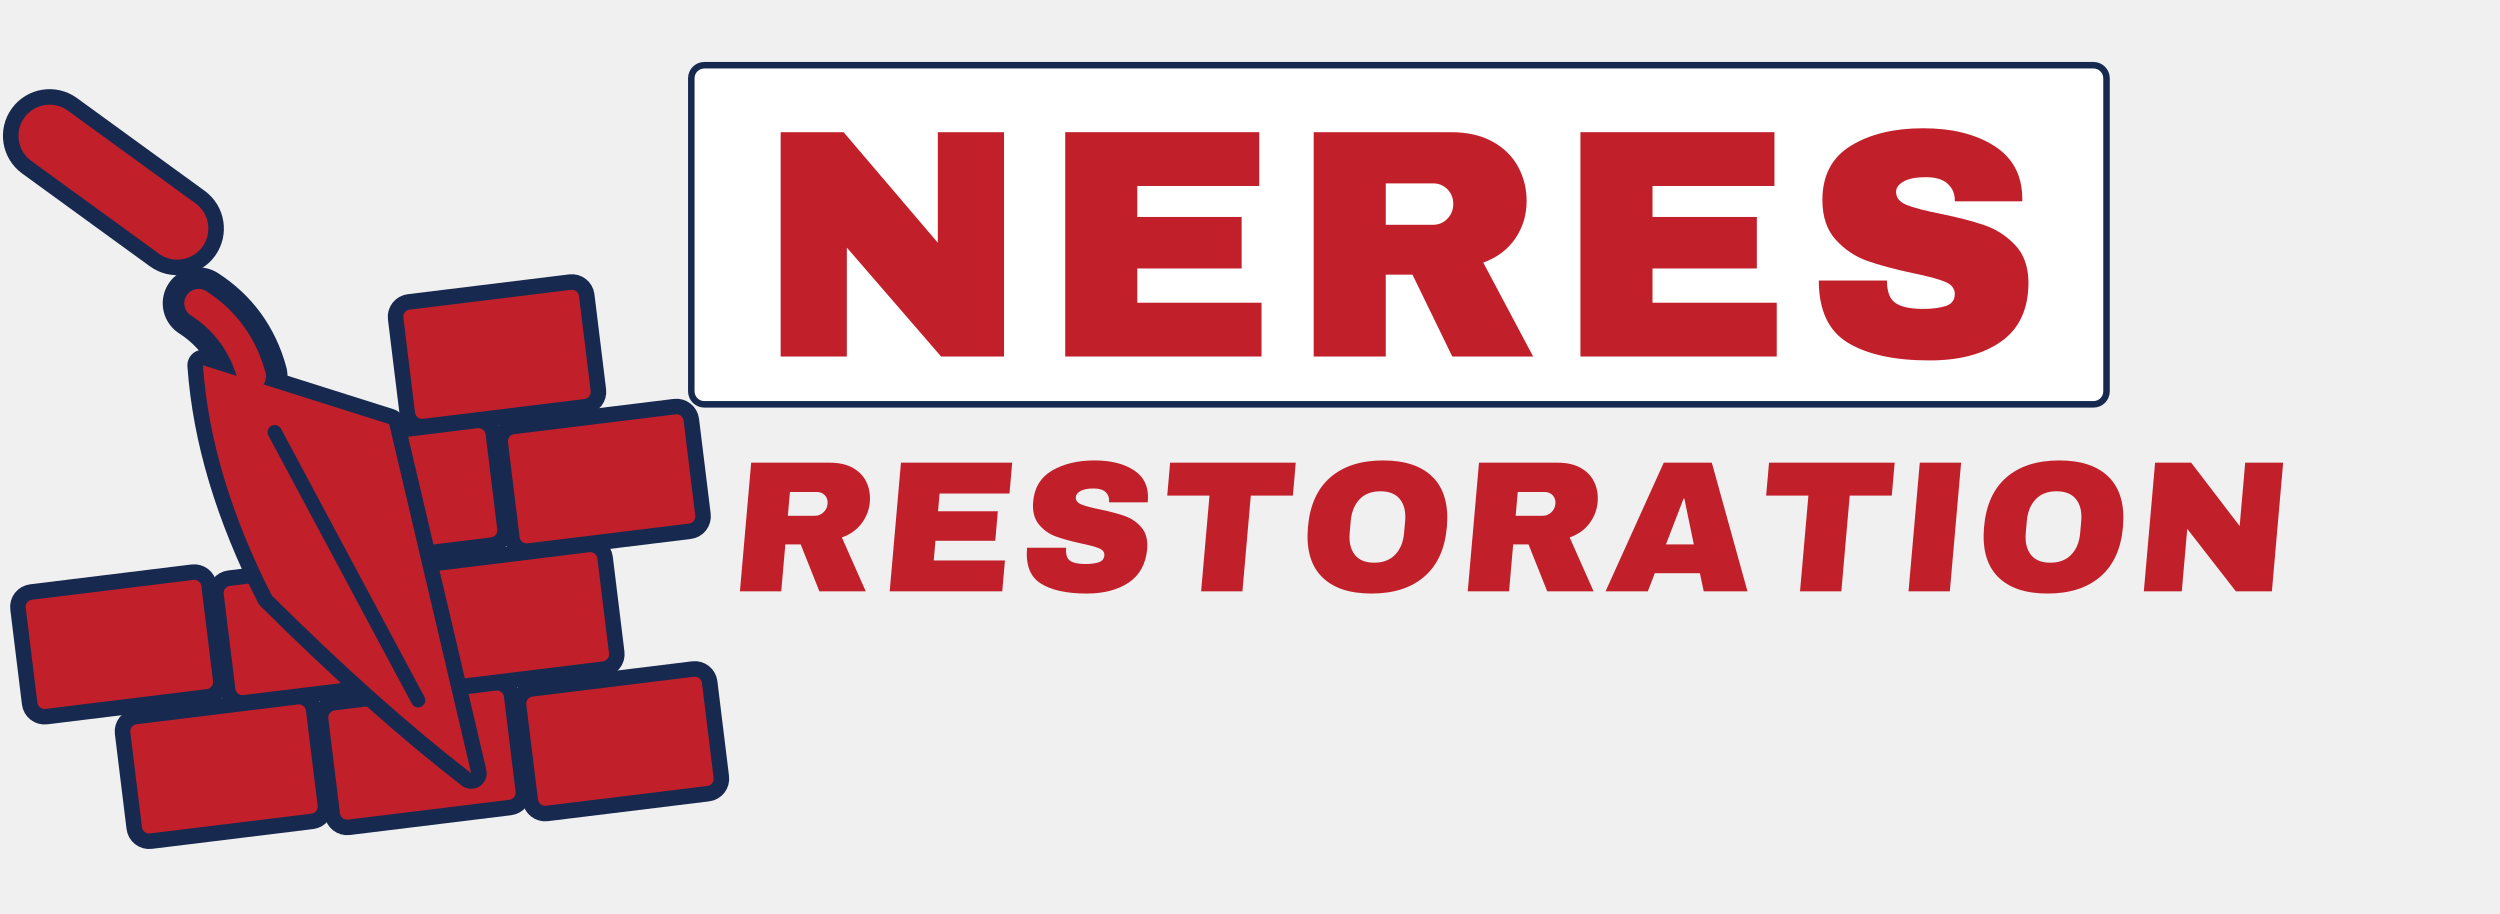
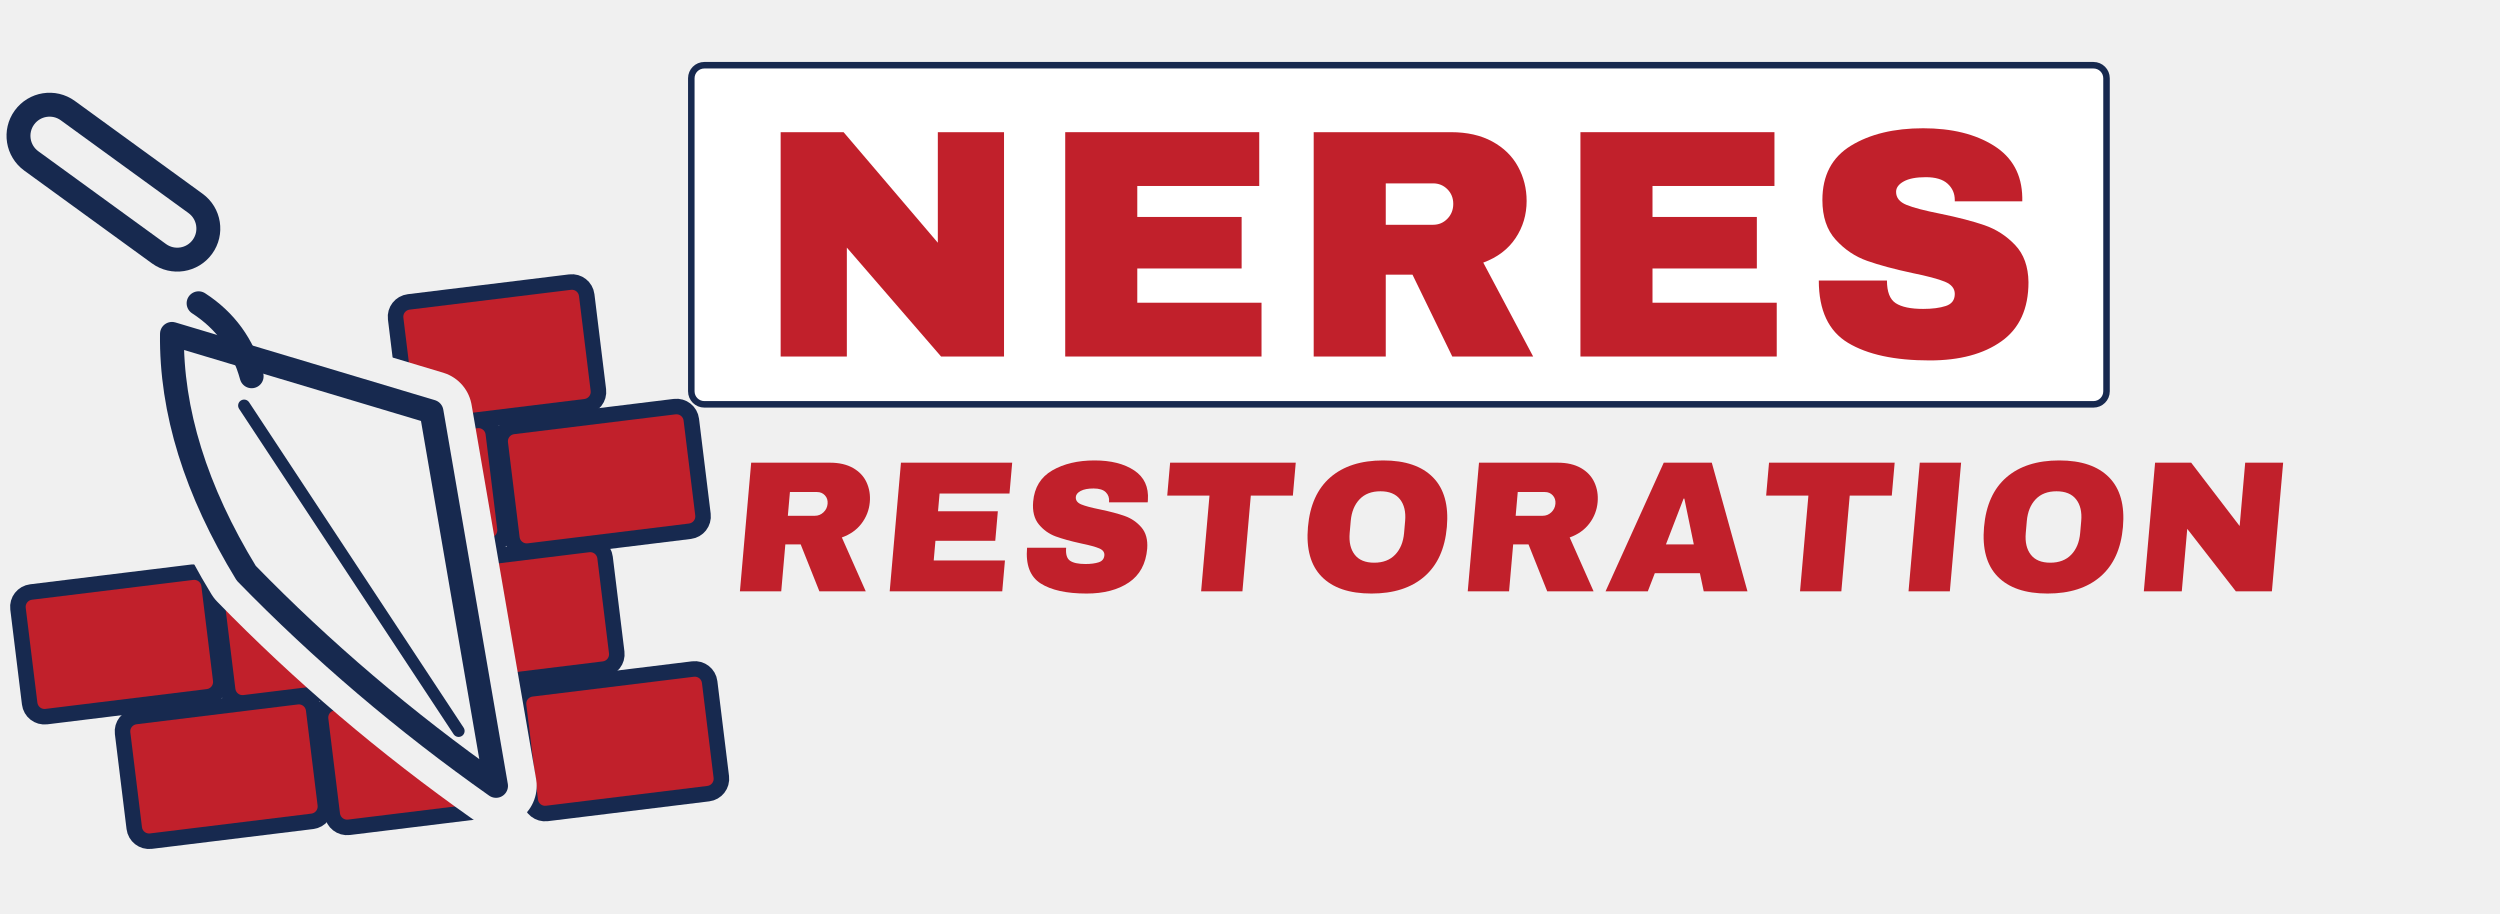
<svg xmlns="http://www.w3.org/2000/svg" viewBox="0 0 1150 420" width="1150" height="420" role="img" aria-label="Neres Restoration">
  <g transform="translate(-8,28) scale(1.1) rotate(-4 170 180)">
-     <g fill="#17294f" stroke="#17294f" stroke-width="13" stroke-linejoin="round">
-       <rect x="222" y="268" width="74" height="46" rx="3" transform="rotate(-3 259.0 291.0)" />
-       <rect x="139" y="268" width="74" height="46" rx="3" transform="rotate(-3 176.0 291.0)" />
-       <rect x="56" y="268" width="74" height="46" rx="3" transform="rotate(-3 93.0 291.0)" />
-       <rect x="182" y="213" width="74" height="46" rx="3" transform="rotate(-3 219.0 236.0)" />
-       <rect x="99" y="213" width="74" height="46" rx="3" transform="rotate(-3 136.0 236.0)" />
-       <rect x="16" y="213" width="74" height="46" rx="3" transform="rotate(-3 53.0 236.0)" />
-       <rect x="222" y="158" width="74" height="46" rx="3" transform="rotate(-3 259.0 181.0)" />
-       <rect x="139" y="158" width="74" height="46" rx="3" transform="rotate(-3 176.0 181.0)" />
-       <rect x="182" y="103" width="74" height="46" rx="3" transform="rotate(-3 219.0 126.0)" />
-     </g>
-     <g fill="#c1202b">
-       <rect x="222" y="268" width="74" height="46" rx="3" transform="rotate(-3 259.0 291.0)" />
-       <rect x="139" y="268" width="74" height="46" rx="3" transform="rotate(-3 176.0 291.0)" />
-       <rect x="56" y="268" width="74" height="46" rx="3" transform="rotate(-3 93.0 291.0)" />
-       <rect x="182" y="213" width="74" height="46" rx="3" transform="rotate(-3 219.0 236.0)" />
-       <rect x="99" y="213" width="74" height="46" rx="3" transform="rotate(-3 136.0 236.0)" />
-       <rect x="16" y="213" width="74" height="46" rx="3" transform="rotate(-3 53.0 236.0)" />
-       <rect x="222" y="158" width="74" height="46" rx="3" transform="rotate(-3 259.0 181.0)" />
-       <rect x="139" y="158" width="74" height="46" rx="3" transform="rotate(-3 176.0 181.0)" />
-       <rect x="182" y="103" width="74" height="46" rx="3" transform="rotate(-3 219.0 126.0)" />
-     </g>
-     <g fill="#17294f" stroke="#17294f" stroke-width="13" stroke-linejoin="round" stroke-linecap="round">
-       <path d="M96 122 L172 152 L196 300 Q160 268 118 220 Q96 168 96 122 Z" />
-       <rect x="18" y="30" width="92" height="26" rx="13" transform="rotate(40 64 43)" />
-       <g stroke-width="30">
-         <path d="M96 96 Q112 108 116 128" fill="none" />
+     <mask id="tc17294f">
+       <rect x="-40" y="-40" width="420" height="440" fill="#fff" />
+       <g fill="#000" stroke="#000" stroke-width="34" stroke-linejoin="round" stroke-linecap="round">
+         <path d="M84 108 L190 148 L206 306 Q152 262 108 210 Q80 156 84 108 Z" />
+         <rect x="18" y="30" width="92" height="26" rx="13" transform="rotate(40 64 43)" />
+         <g fill="none" stroke-width="40">
+           <path d="M96 96 Q112 108 116 128" fill="none" />
+         </g>
+       </g>
+     </mask>
+     <g mask="url(#tc17294f)">
+       <g fill="#17294f" stroke="#17294f" stroke-width="13" stroke-linejoin="round">
+         <rect x="222" y="268" width="74" height="46" rx="3" transform="rotate(-3 259.0 291.0)" />
+         <rect x="139" y="268" width="74" height="46" rx="3" transform="rotate(-3 176.0 291.0)" />
+         <rect x="56" y="268" width="74" height="46" rx="3" transform="rotate(-3 93.0 291.0)" />
+         <rect x="182" y="213" width="74" height="46" rx="3" transform="rotate(-3 219.0 236.0)" />
+         <rect x="99" y="213" width="74" height="46" rx="3" transform="rotate(-3 136.0 236.0)" />
+         <rect x="16" y="213" width="74" height="46" rx="3" transform="rotate(-3 53.0 236.0)" />
+         <rect x="222" y="158" width="74" height="46" rx="3" transform="rotate(-3 259.0 181.0)" />
+         <rect x="139" y="158" width="74" height="46" rx="3" transform="rotate(-3 176.0 181.0)" />
+         <rect x="182" y="103" width="74" height="46" rx="3" transform="rotate(-3 219.0 126.0)" />
+       </g>
+       <g fill="#c1202b">
+         <rect x="222" y="268" width="74" height="46" rx="3" transform="rotate(-3 259.0 291.0)" />
+         <rect x="139" y="268" width="74" height="46" rx="3" transform="rotate(-3 176.0 291.0)" />
+         <rect x="56" y="268" width="74" height="46" rx="3" transform="rotate(-3 93.0 291.0)" />
+         <rect x="182" y="213" width="74" height="46" rx="3" transform="rotate(-3 219.0 236.0)" />
+         <rect x="99" y="213" width="74" height="46" rx="3" transform="rotate(-3 136.0 236.0)" />
+         <rect x="16" y="213" width="74" height="46" rx="3" transform="rotate(-3 53.0 236.0)" />
+         <rect x="222" y="158" width="74" height="46" rx="3" transform="rotate(-3 259.0 181.0)" />
+         <rect x="139" y="158" width="74" height="46" rx="3" transform="rotate(-3 176.0 181.0)" />
+         <rect x="182" y="103" width="74" height="46" rx="3" transform="rotate(-3 219.0 126.0)" />
      </g>
    </g>
-     <g fill="#c1202b">
-       <path d="M96 122 L172 152 L196 300 Q160 268 118 220 Q96 168 96 122 Z" />
+     <g fill="none" stroke="#17294f" stroke-width="10" stroke-linejoin="round" stroke-linecap="round">
+       <path d="M84 108 L190 148 L206 306 Q152 262 108 210 Q80 156 84 108 Z" />
      <rect x="18" y="30" width="92" height="26" rx="13" transform="rotate(40 64 43)" />
-       <g stroke="#c1202b" stroke-width="12" stroke-linecap="round">
-         <path d="M96 96 Q112 108 116 128" fill="none" />
+       <path d="M96 96 Q112 108 116 128" fill="none" />
+       <g stroke-width="5">
+         <path d="M112 140 L192 282" fill="none" />
      </g>
    </g>
-     <path d="M124 152 L176 268" fill="none" stroke="#17294f" stroke-width="6" stroke-linecap="round" />
  </g>
  <rect x="318" y="30" width="651" height="156" rx="6" fill="#ffffff" stroke="#17294f" stroke-width="3" />
  <g transform="translate(348,164.0)">
    <g fill="#c1202b">
      <path transform="translate(0.0,0) scale(0.15,-0.15)" d="M566 0 277 334V0H74V688H267L556 349V688H759V0Z" />
      <path transform="translate(130.9,0) scale(0.15,-0.15)" d="M74 688H669V523H295V428H615V270H295V165H676V0H74Z" />
      <path transform="translate(245.2,0) scale(0.15,-0.15)" d="M594 288 747 0H499L377 251H295V0H74V688H495Q569 688 621.5 659.5Q674 631 700.5 582.5Q727 534 727 477Q727 414 693.0 363.0Q659 312 594 288ZM440 531H295V404H440Q466 404 484.0 422.5Q502 441 502 468Q502 495 484.0 513.0Q466 531 440 531Z" />
      <path transform="translate(367.9,0) scale(0.15,-0.15)" d="M74 688H669V523H295V428H615V270H295V165H676V0H74Z" />
      <path transform="translate(482.2,0) scale(0.15,-0.15)" d="M667 488V476H460V480Q460 510 438.0 530.0Q416 550 371 550Q327 550 303.5 537.0Q280 524 280 505Q280 478 312.0 465.0Q344 452 415 438Q498 421 551.5 402.5Q605 384 645.0 342.0Q685 300 686 228Q686 106 603.5 47.0Q521 -12 383 -12Q222 -12 132.5 42.0Q43 96 43 233H252Q252 181 279.0 163.5Q306 146 363 146Q405 146 432.5 155.0Q460 164 460 192Q460 217 429.5 229.5Q399 242 330 256Q246 274 191.0 293.5Q136 313 95.0 358.0Q54 403 54 480Q54 593 141.5 646.5Q229 700 363 700Q495 700 580.0 646.5Q665 593 667 488Z" />
    </g>
  </g>
  <g transform="translate(334,272.0)">
    <g transform=" skewX(-5)">
      <g fill="#c1202b">
        <path transform="translate(0.0,0) scale(0.086,-0.086)" d="M594 288 747 0H499L377 251H295V0H74V688H495Q569 688 621.5 659.5Q674 631 700.5 582.5Q727 534 727 477Q727 414 693.0 363.0Q659 312 594 288ZM440 531H295V404H440Q466 404 484.0 422.5Q502 441 502 468Q502 495 484.0 513.0Q466 531 440 531Z" />
        <path transform="translate(68.9,0) scale(0.086,-0.086)" d="M74 688H669V523H295V428H615V270H295V165H676V0H74Z" />
        <path transform="translate(133.0,0) scale(0.086,-0.086)" d="M667 488V476H460V480Q460 510 438.0 530.0Q416 550 371 550Q327 550 303.5 537.0Q280 524 280 505Q280 478 312.0 465.0Q344 452 415 438Q498 421 551.5 402.5Q605 384 645.0 342.0Q685 300 686 228Q686 106 603.5 47.0Q521 -12 383 -12Q222 -12 132.5 42.0Q43 96 43 233H252Q252 181 279.0 163.5Q306 146 363 146Q405 146 432.5 155.0Q460 164 460 192Q460 217 429.5 229.5Q399 242 330 256Q246 274 191.0 293.5Q136 313 95.0 358.0Q54 403 54 480Q54 593 141.5 646.5Q229 700 363 700Q495 700 580.0 646.5Q665 593 667 488Z" />
        <path transform="translate(197.1,0) scale(0.086,-0.086)" d="M470 512V0H249V512H23V688H695V512Z" />
        <path transform="translate(261.2,0) scale(0.086,-0.086)" d="M788 344Q788 170 691.0 79.0Q594 -12 416 -12Q238 -12 141.5 78.5Q45 169 45 344Q45 519 141.5 609.5Q238 700 416 700Q594 700 691.0 609.0Q788 518 788 344ZM271 376V312Q271 239 308.0 196.0Q345 153 416 153Q487 153 524.5 196.0Q562 239 562 312V376Q562 449 524.5 492.0Q487 535 416 535Q345 535 308.0 492.0Q271 449 271 376Z" />
        <path transform="translate(334.8,0) scale(0.086,-0.086)" d="M594 288 747 0H499L377 251H295V0H74V688H495Q569 688 621.5 659.5Q674 631 700.5 582.5Q727 534 727 477Q727 414 693.0 363.0Q659 312 594 288ZM440 531H295V404H440Q466 404 484.0 422.5Q502 441 502 468Q502 495 484.0 513.0Q466 531 440 531Z" />
        <path transform="translate(403.7,0) scale(0.086,-0.086)" d="M535 0 506 97H265L236 0H10L261 688H518L769 0ZM311 251H460L388 496H384Z" />
        <path transform="translate(472.6,0) scale(0.086,-0.086)" d="M470 512V0H249V512H23V688H695V512Z" />
        <path transform="translate(536.7,0) scale(0.086,-0.086)" d="M84 0V688H305V0Z" />
        <path transform="translate(572.2,0) scale(0.086,-0.086)" d="M788 344Q788 170 691.0 79.0Q594 -12 416 -12Q238 -12 141.5 78.5Q45 169 45 344Q45 519 141.5 609.5Q238 700 416 700Q594 700 691.0 609.0Q788 518 788 344ZM271 376V312Q271 239 308.0 196.0Q345 153 416 153Q487 153 524.5 196.0Q562 239 562 312V376Q562 449 524.5 492.0Q487 535 416 535Q345 535 308.0 492.0Q271 449 271 376Z" />
        <path transform="translate(645.8,0) scale(0.086,-0.086)" d="M566 0 277 334V0H74V688H267L556 349V688H759V0Z" />
      </g>
    </g>
  </g>
</svg>
